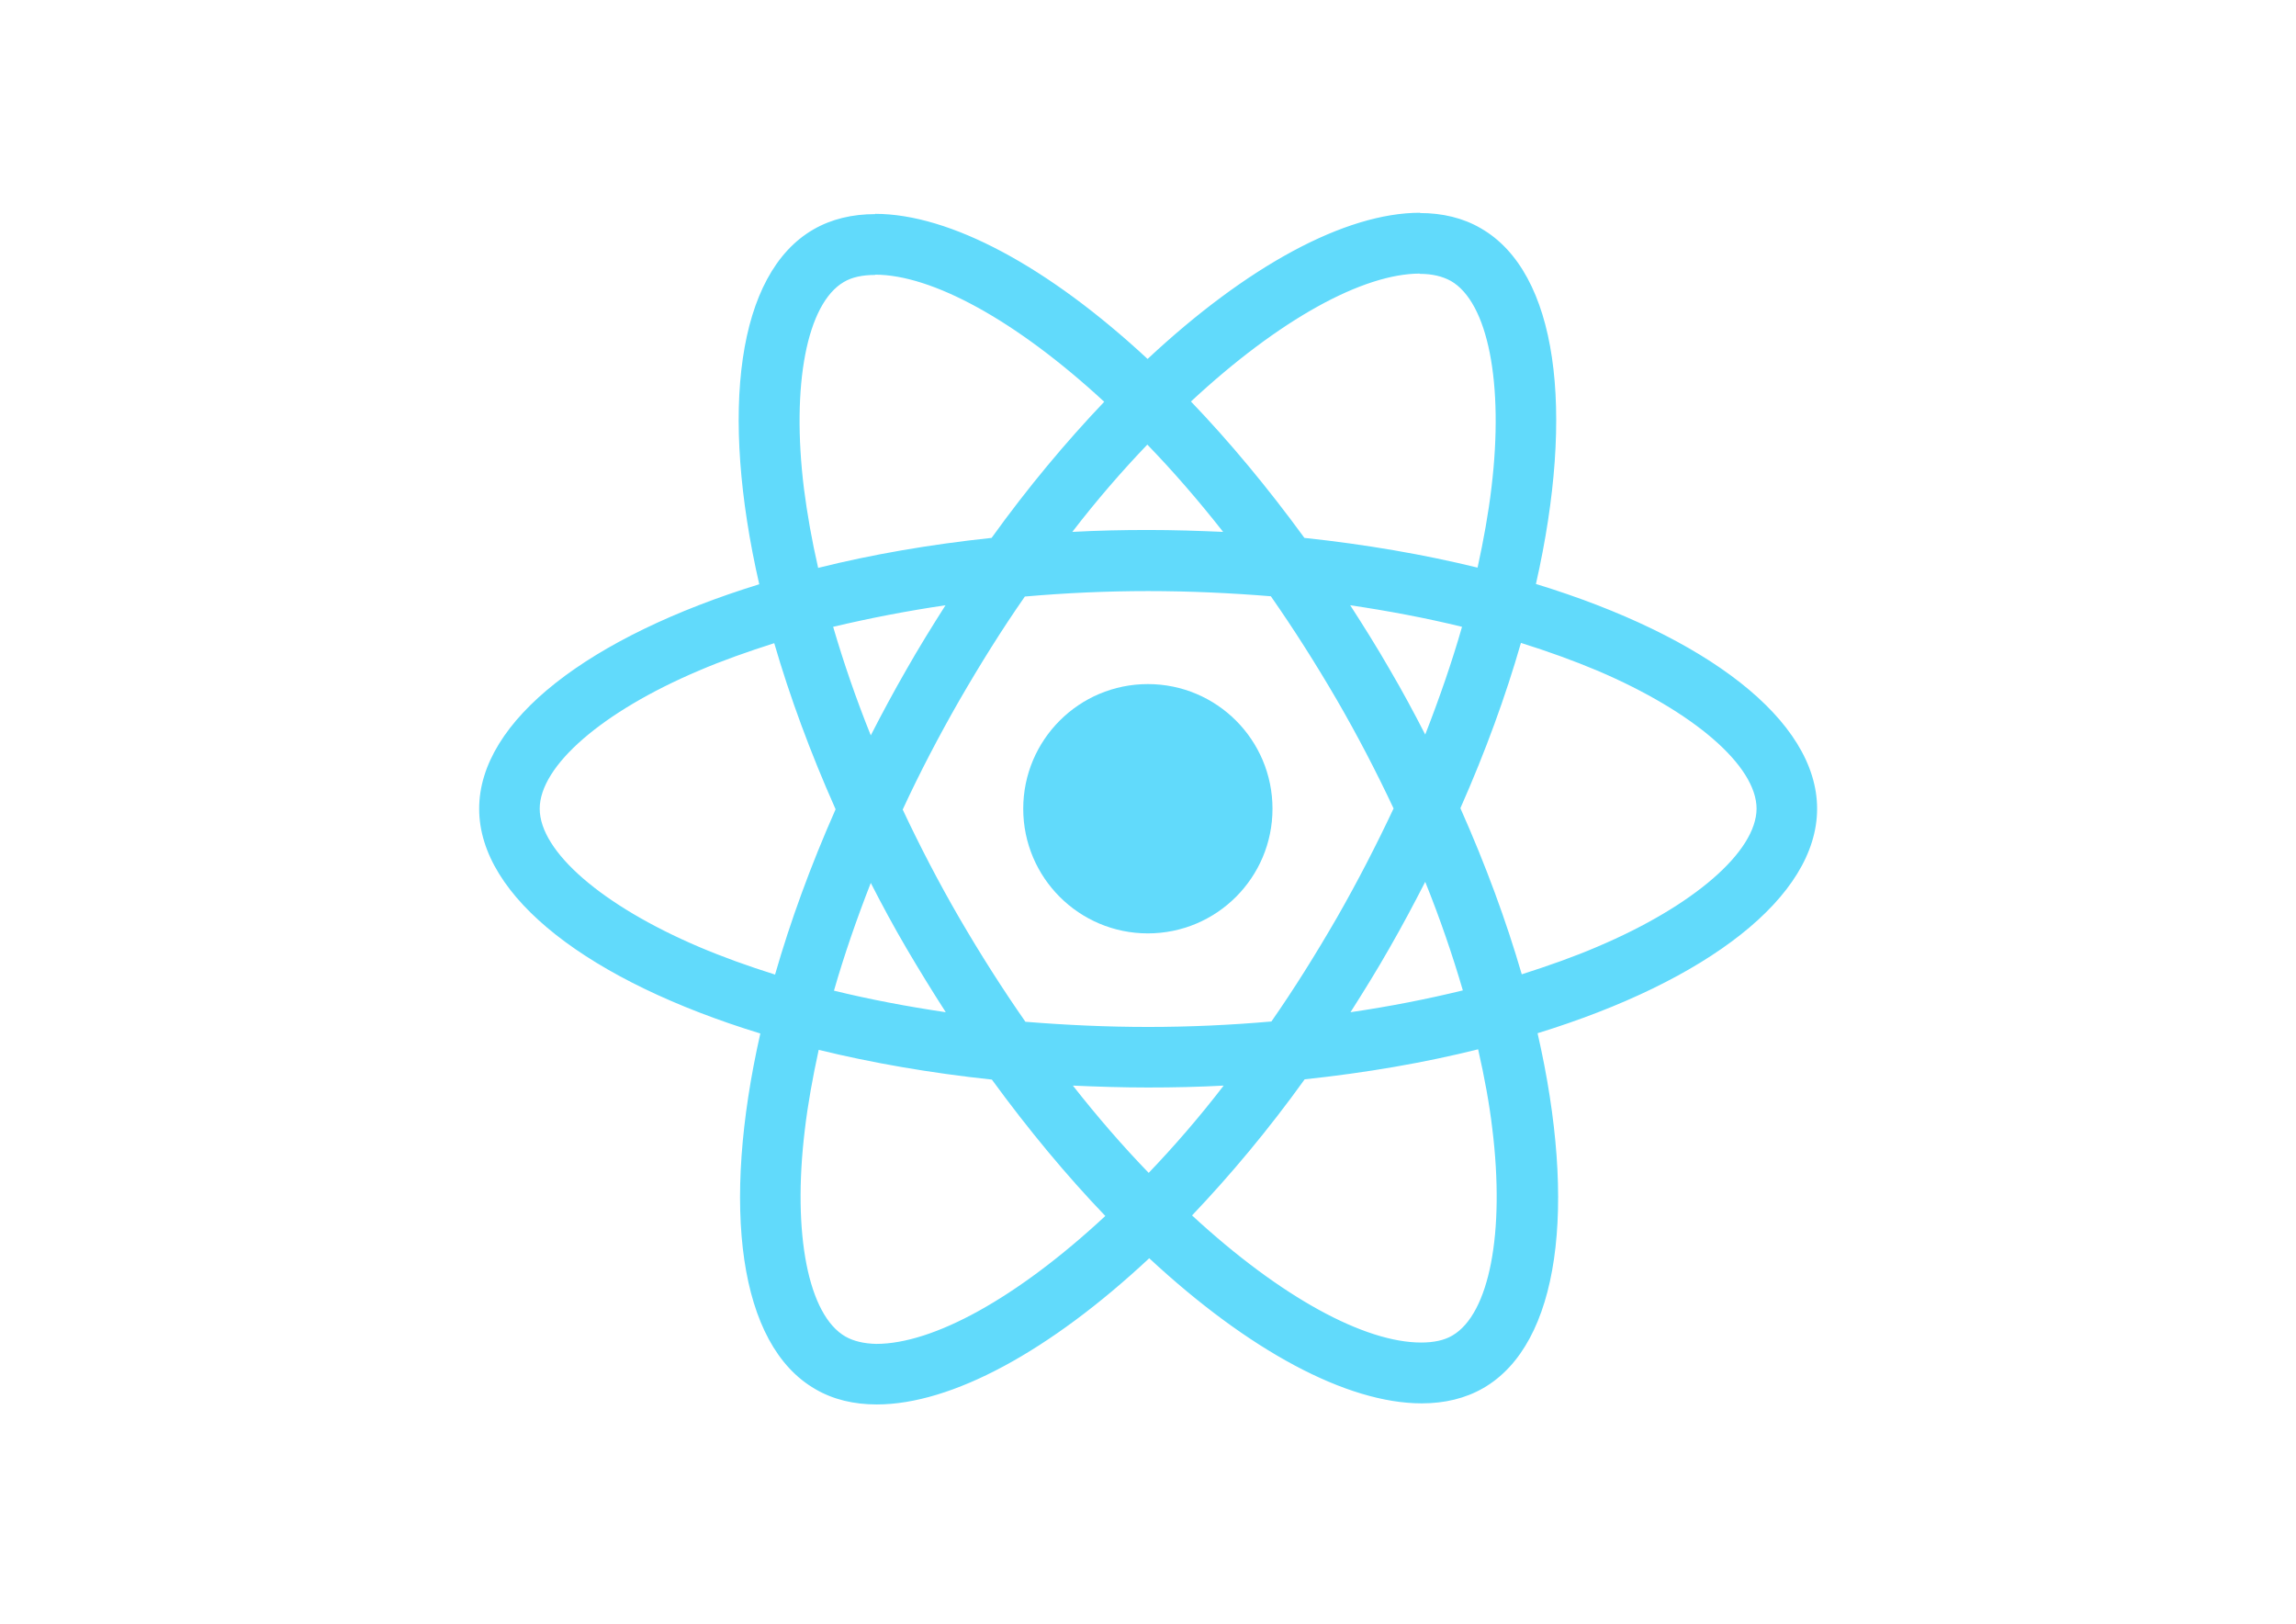
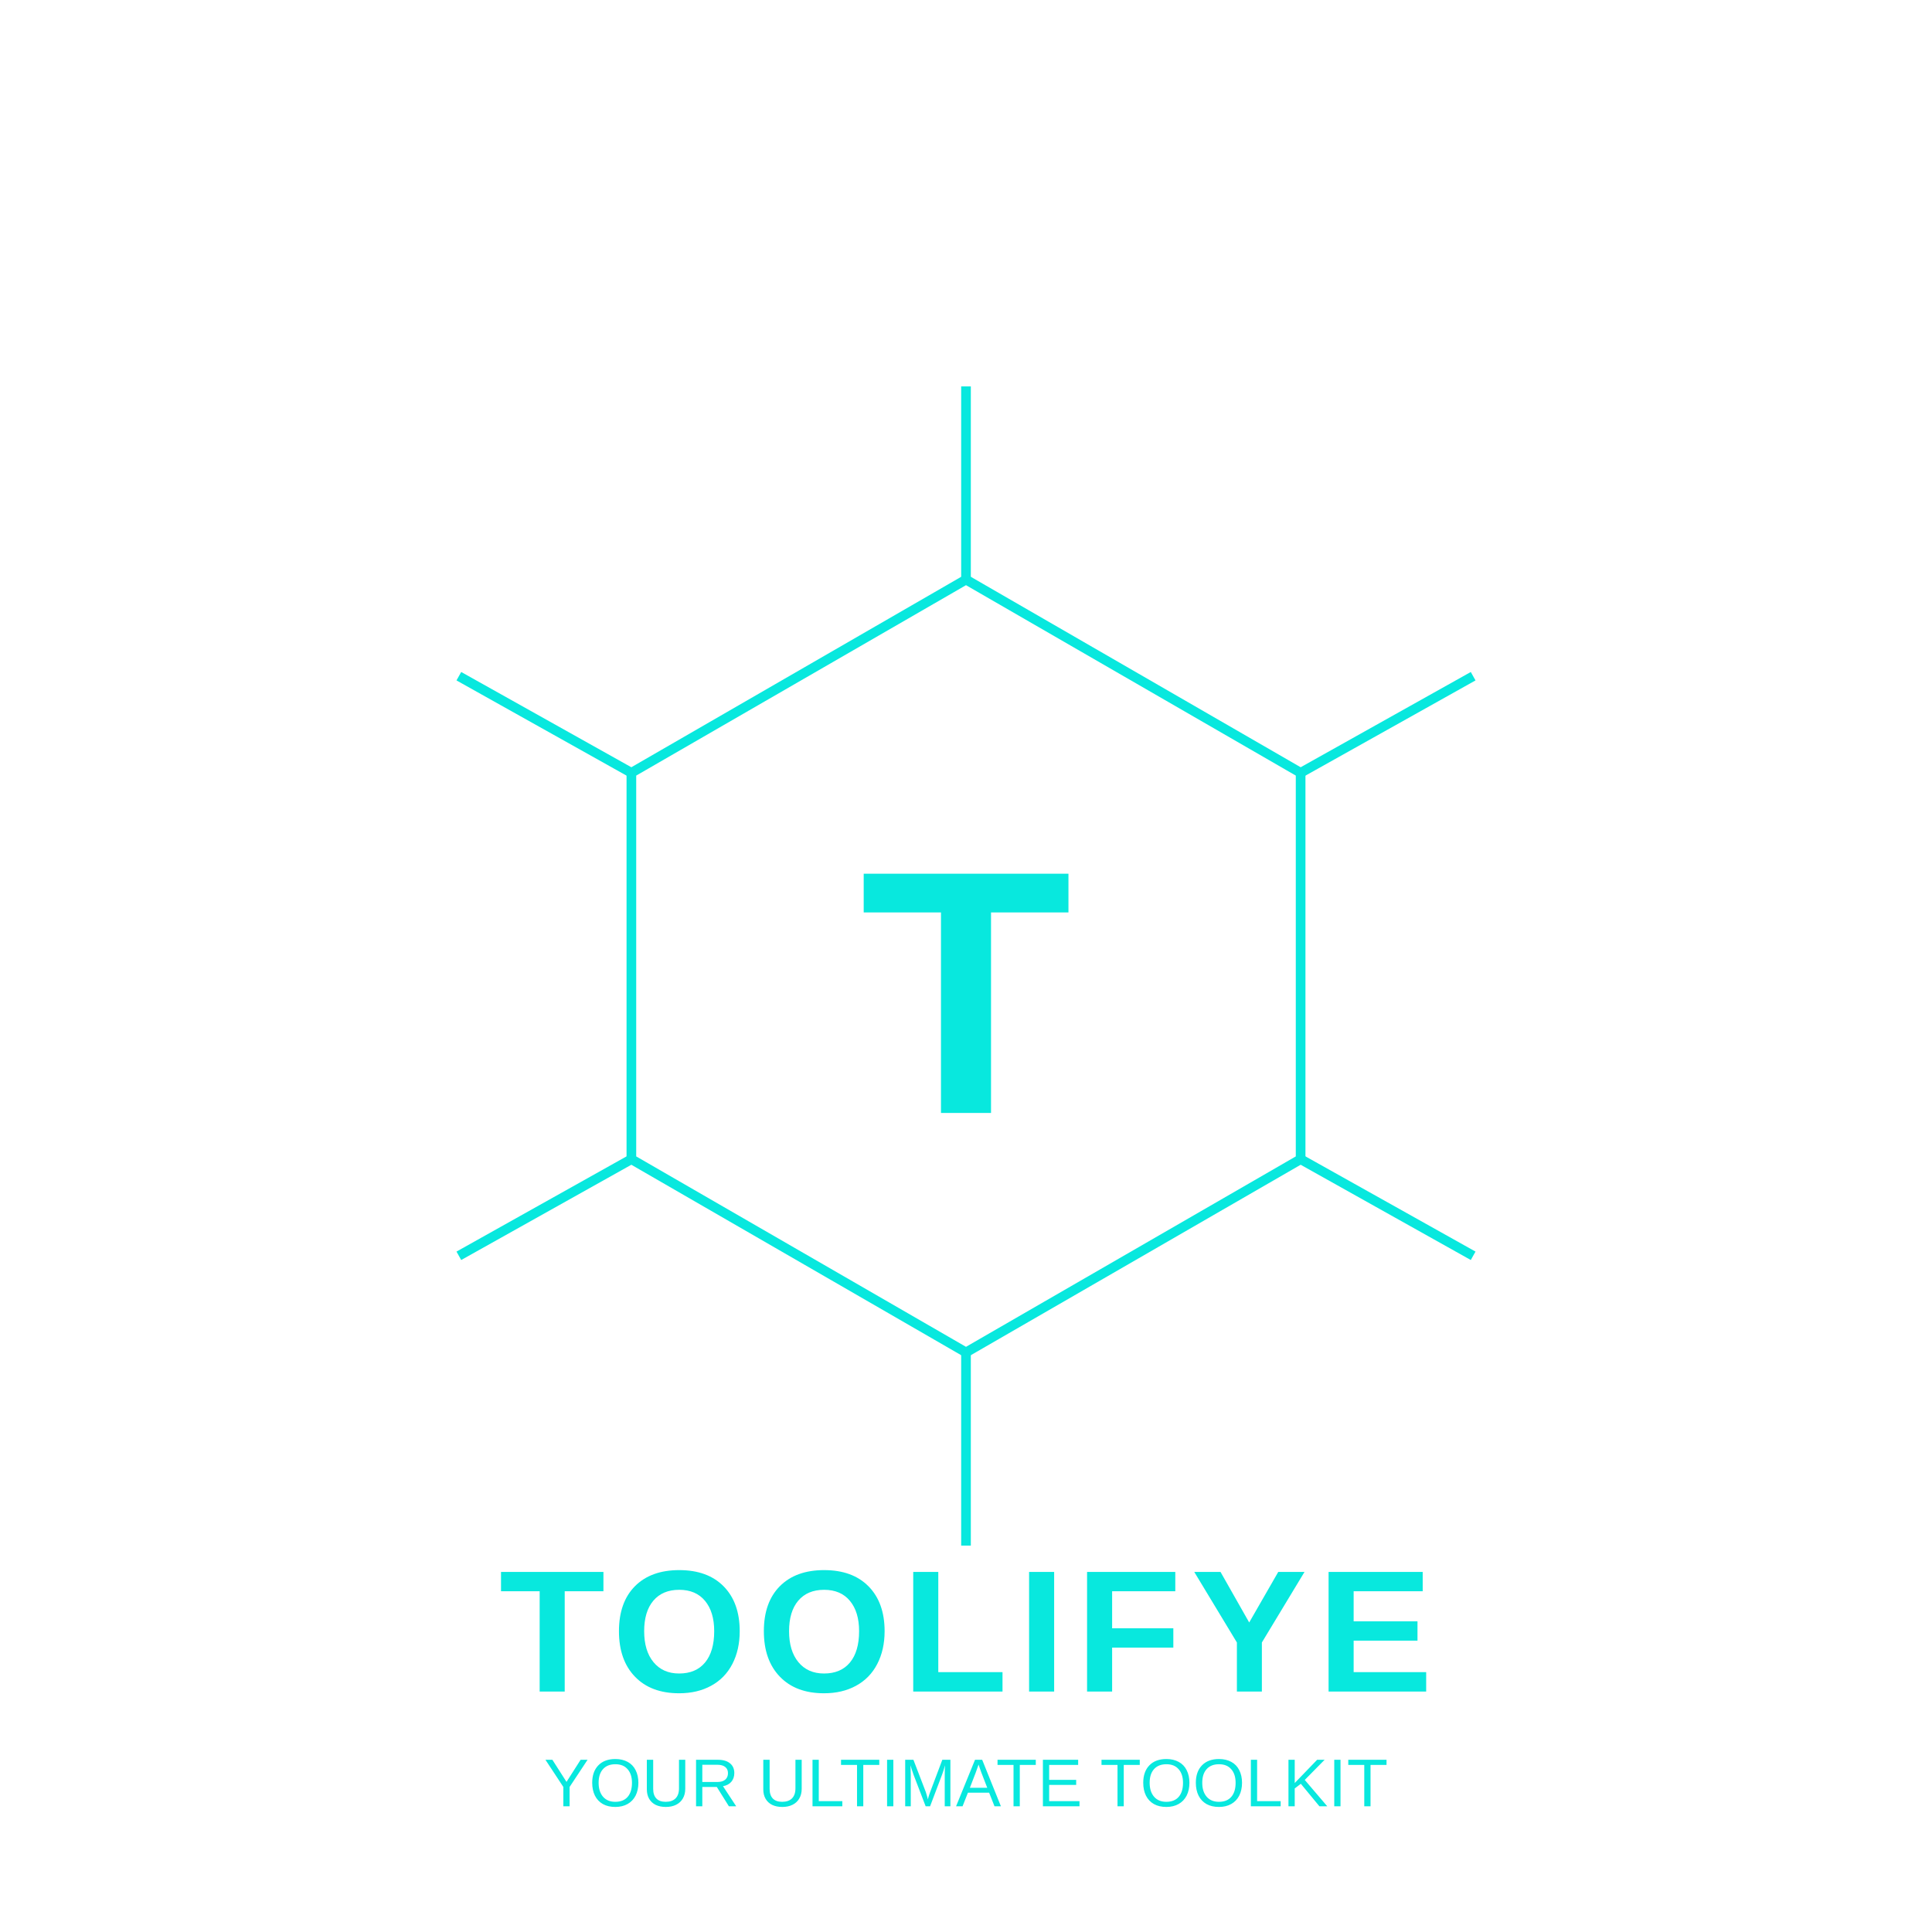
- <svg xmlns="http://www.w3.org/2000/svg" viewBox="0 0 841.9 595.3">
-   <g fill="#61DAFB">
-     <path d="M666.3 296.5c0-32.5-40.7-63.3-103.1-82.4 14.4-63.6 8-114.2-20.2-130.4-6.5-3.8-14.1-5.6-22.4-5.6v22.3c4.6 0 8.3.9 11.4 2.6 13.6 7.8 19.5 37.5 14.9 75.7-1.1 9.4-2.9 19.3-5.1 29.4-19.6-4.8-41-8.5-63.5-10.9-13.5-18.5-27.5-35.3-41.6-50 32.6-30.3 63.2-46.9 84-46.9V78c-27.5 0-63.5 19.6-99.9 53.6-36.4-33.8-72.4-53.2-99.9-53.2v22.3c20.7 0 51.4 16.5 84 46.6-14 14.7-28 31.4-41.3 49.9-22.6 2.4-44 6.1-63.6 11-2.3-10-4-19.7-5.2-29-4.7-38.2 1.1-67.9 14.6-75.8 3-1.8 6.9-2.6 11.5-2.6V78.5c-8.4 0-16 1.8-22.6 5.6-28.1 16.2-34.4 66.7-19.9 130.1-62.2 19.2-102.7 49.9-102.7 82.3 0 32.5 40.7 63.3 103.1 82.4-14.4 63.6-8 114.2 20.2 130.4 6.5 3.8 14.1 5.6 22.5 5.6 27.5 0 63.5-19.6 99.9-53.6 36.4 33.8 72.4 53.2 99.9 53.2 8.4 0 16-1.8 22.6-5.6 28.1-16.2 34.4-66.7 19.9-130.1 62-19.1 102.5-49.9 102.5-82.3zm-130.2-66.7c-3.7 12.9-8.3 26.2-13.5 39.5-4.1-8-8.4-16-13.1-24-4.6-8-9.5-15.8-14.4-23.4 14.2 2.1 27.9 4.7 41 7.9zm-45.8 106.5c-7.8 13.5-15.8 26.3-24.1 38.2-14.9 1.3-30 2-45.2 2-15.1 0-30.2-.7-45-1.9-8.3-11.9-16.4-24.6-24.2-38-7.6-13.1-14.5-26.4-20.8-39.8 6.2-13.4 13.2-26.8 20.7-39.9 7.8-13.5 15.8-26.3 24.1-38.2 14.9-1.3 30-2 45.2-2 15.1 0 30.2.7 45 1.9 8.3 11.9 16.4 24.6 24.2 38 7.6 13.1 14.5 26.4 20.8 39.8-6.3 13.4-13.2 26.8-20.7 39.9zm32.3-13c5.4 13.4 10 26.8 13.8 39.8-13.1 3.2-26.9 5.9-41.2 8 4.9-7.7 9.8-15.6 14.4-23.7 4.6-8 8.9-16.1 13-24.1zM421.2 430c-9.3-9.6-18.6-20.3-27.8-32 9 .4 18.2.7 27.5.7 9.4 0 18.7-.2 27.8-.7-9 11.7-18.3 22.4-27.5 32zm-74.4-58.9c-14.2-2.1-27.9-4.7-41-7.9 3.7-12.9 8.3-26.2 13.5-39.5 4.1 8 8.4 16 13.1 24 4.7 8 9.5 15.8 14.4 23.4zM420.7 163c9.3 9.6 18.6 20.3 27.8 32-9-.4-18.2-.7-27.5-.7-9.4 0-18.7.2-27.8.7 9-11.7 18.3-22.4 27.5-32zm-74 58.9c-4.9 7.7-9.8 15.6-14.4 23.7-4.6 8-8.9 16-13 24-5.4-13.4-10-26.8-13.8-39.8 13.1-3.1 26.9-5.8 41.2-7.9zm-90.5 125.2c-35.4-15.1-58.3-34.9-58.3-50.6 0-15.7 22.9-35.6 58.3-50.6 8.6-3.7 18-7 27.7-10.1 5.7 19.6 13.2 40 22.5 60.9-9.2 20.8-16.6 41.1-22.2 60.6-9.9-3.1-19.3-6.5-28-10.2zM310 490c-13.6-7.8-19.5-37.5-14.9-75.7 1.1-9.4 2.9-19.3 5.1-29.4 19.6 4.8 41 8.5 63.5 10.9 13.5 18.5 27.5 35.3 41.6 50-32.6 30.3-63.2 46.9-84 46.9-4.5-.1-8.3-1-11.3-2.7zm237.2-76.2c4.7 38.2-1.1 67.9-14.6 75.8-3 1.8-6.9 2.6-11.5 2.6-20.7 0-51.4-16.5-84-46.6 14-14.7 28-31.4 41.3-49.9 22.6-2.4 44-6.1 63.6-11 2.3 10.1 4.1 19.8 5.2 29.1zm38.5-66.7c-8.6 3.7-18 7-27.7 10.1-5.7-19.6-13.2-40-22.5-60.9 9.2-20.8 16.6-41.1 22.2-60.6 9.9 3.1 19.3 6.5 28.1 10.2 35.4 15.1 58.3 34.9 58.3 50.6-.1 15.7-23 35.6-58.4 50.6zM320.8 78.4z" />
-     <circle cx="420.9" cy="296.5" r="45.7" />
-     <path d="M520.5 78.1z" />
+ <svg xmlns="http://www.w3.org/2000/svg" version="1.1" baseProfile="full" width="400" height="400" viewBox="0 0 400 400">
+   <rect width="100%" height="100%" fill="none" />
+   <g fill="none" stroke="#08E8DE" stroke-width="2">
+     <polygon points="         200,120          269.28,160          269.28,240          200,280          130.72,240          130.72,160       " />
+     <line x1="200" y1="120" x2="200" y2="80" />
+     <line x1="269.28" y1="160" x2="305" y2="140" />
+     <line x1="269.28" y1="240" x2="305" y2="260" />
+     <line x1="200" y1="280" x2="200" y2="320" />
+     <line x1="130.72" y1="240" x2="95" y2="260" />
+     <line x1="130.72" y1="160" x2="95" y2="140" />
  </g>
+   <text x="200" y="210" font-family="Arial, Helvetica, sans-serif" font-size="72" fill="#08E8DE" text-anchor="middle" dominant-baseline="middle" font-weight="bold">
+     T
+   </text>
+   <text x="200" y="340" font-family="Arial, Helvetica, sans-serif" font-size="36" fill="#08E8DE" text-anchor="middle" dominant-baseline="middle" font-weight="bold" letter-spacing="2">
+     TOOLIFYE
+   </text>
+   <text x="200" y="370" font-family="Arial, Helvetica, sans-serif" font-size="14" fill="#08E8DE" text-anchor="middle" dominant-baseline="middle">
+     YOUR ULTIMATE TOOLKIT
+   </text>
</svg>
